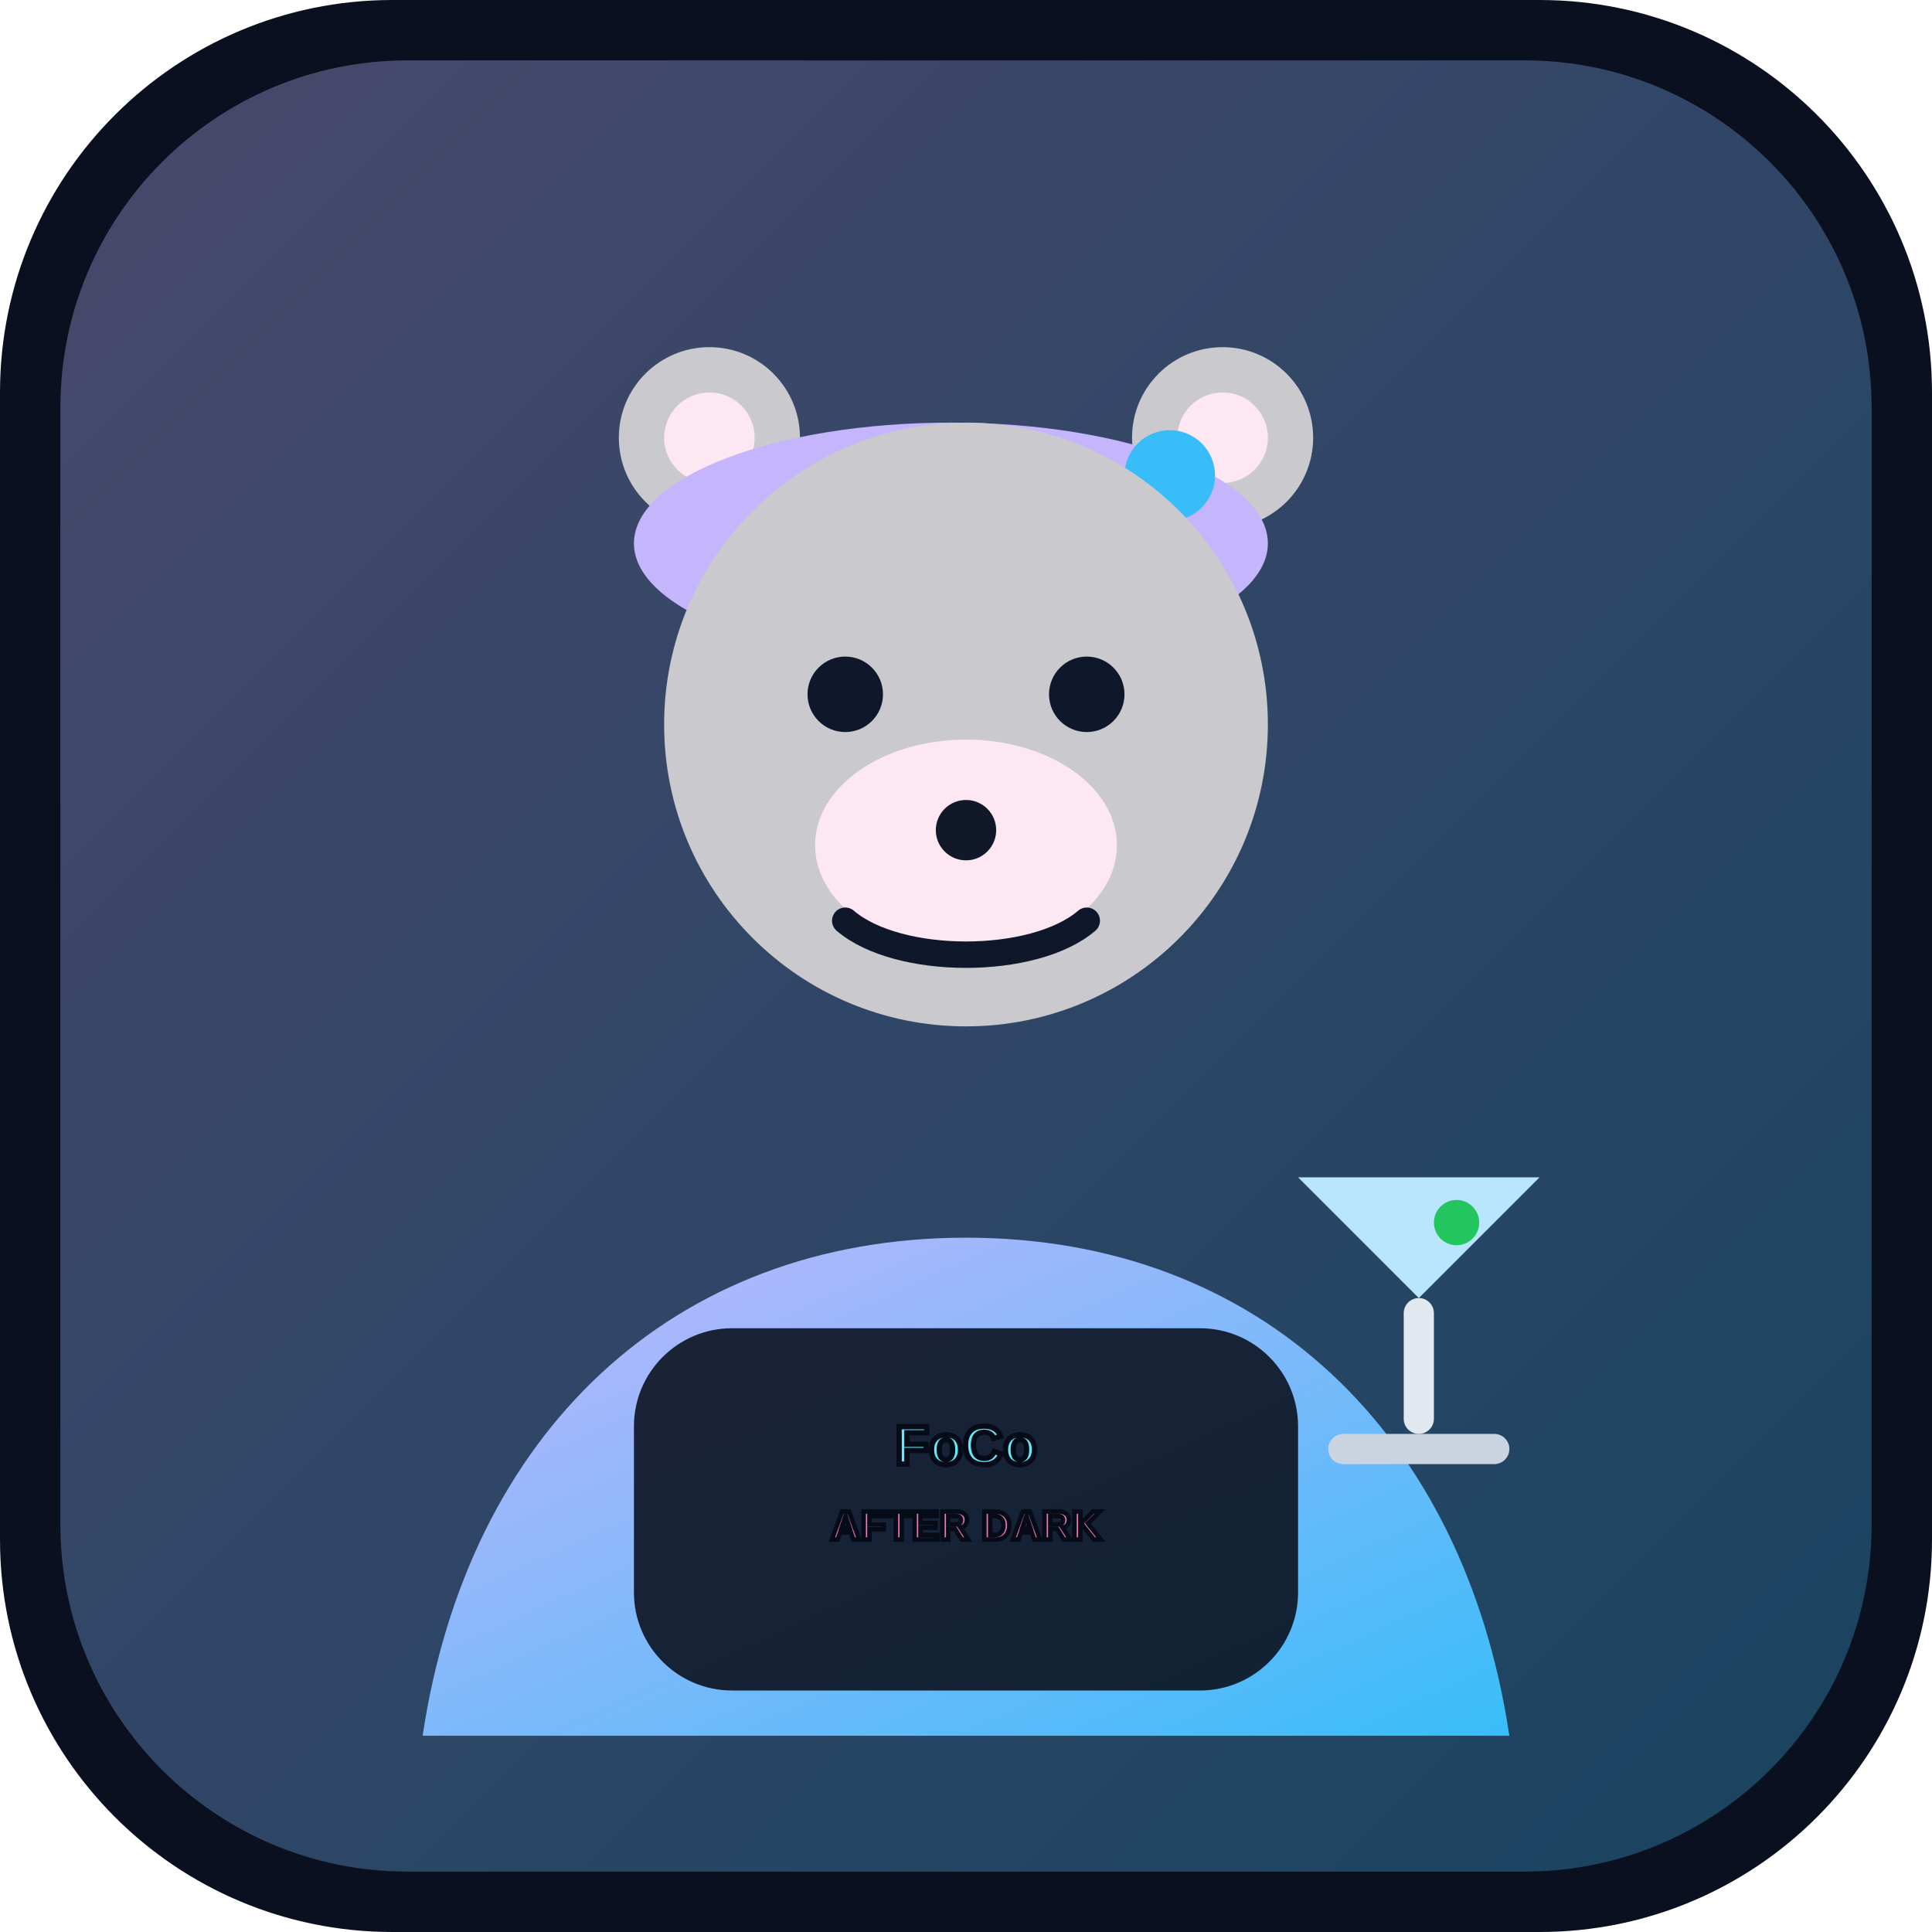
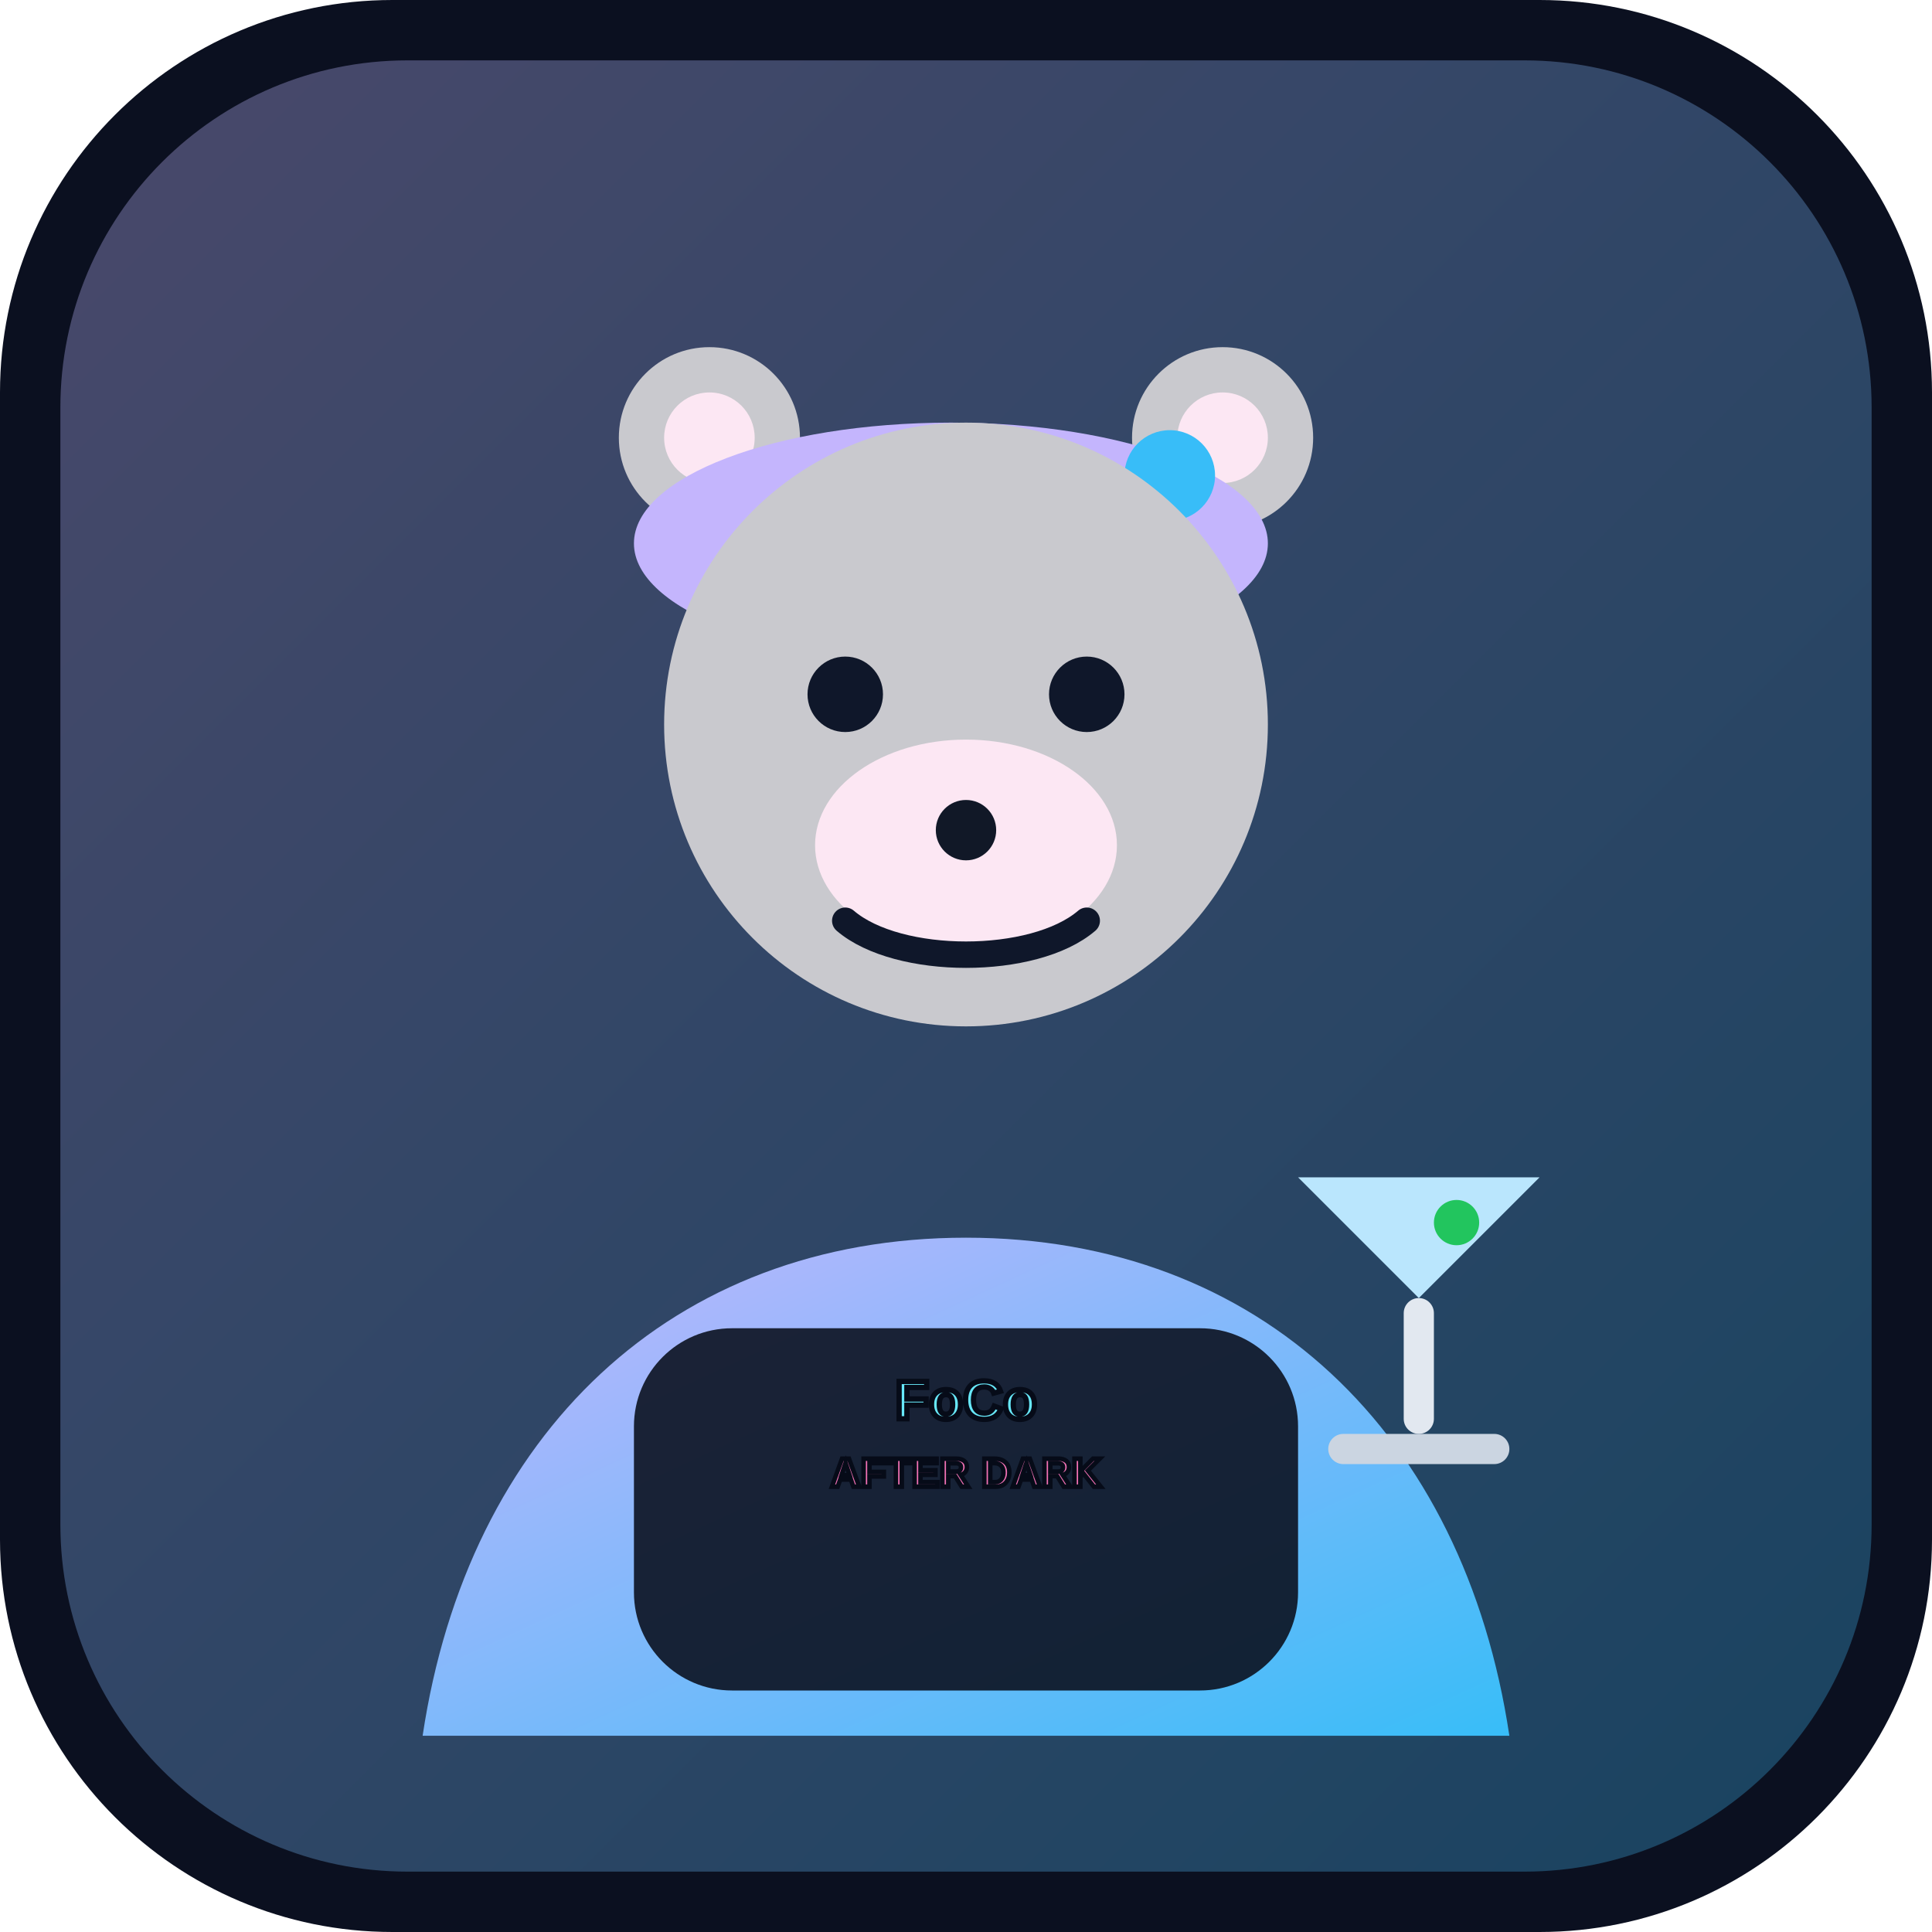
<svg xmlns="http://www.w3.org/2000/svg" viewBox="0 0 256 256" role="img" aria-label="Cocktail Koala">
  <defs>
    <linearGradient id="bg" x1="0" y1="0" x2="1" y2="1">
      <stop offset="0%" stop-color="#c4b5fd" stop-opacity="0.34" />
      <stop offset="100%" stop-color="#38bdf8" stop-opacity="0.30" />
    </linearGradient>
    <linearGradient id="shirt" x1="0" y1="0" x2="1" y2="1">
      <stop offset="0%" stop-color="#c4b5fd" />
      <stop offset="100%" stop-color="#38bdf8" />
    </linearGradient>
  </defs>
  <rect width="256" height="256" rx="52" fill="#0b1020" />
  <rect x="8" y="8" width="240" height="240" rx="46" fill="url(#bg)" />
  <circle cx="94" cy="58" r="12" fill="#c9c9ce" />
  <circle cx="162" cy="58" r="12" fill="#c9c9ce" />
  <circle cx="94" cy="58" r="6" fill="#fce7f3" />
  <circle cx="162" cy="58" r="6" fill="#fce7f3" />
  <ellipse cx="126" cy="72" rx="42" ry="16" fill="#c4b5fd" />
  <circle cx="155" cy="63" r="6" fill="#38bdf8" />
  <circle cx="128" cy="96" r="40" fill="#c9c9ce" />
  <ellipse cx="128" cy="112" rx="20" ry="14" fill="#fce7f3" />
  <circle cx="112" cy="92" r="5" fill="#0f172a" />
  <circle cx="144" cy="92" r="5" fill="#0f172a" />
  <circle cx="128" cy="110" r="4" fill="#111827" />
  <path d="M112 122c7 6 25 6 32 0" fill="none" stroke="#0f172a" stroke-width="3.5" stroke-linecap="round" />
  <path d="M56 230c6-40 33-66 72-66s66 26 72 66" fill="url(#shirt)" />
  <rect x="84" y="176" width="88" height="48" rx="13" fill="#0b1220" opacity="0.9" />
-   <text x="128" y="194" text-anchor="middle" font-family="Arial, sans-serif" font-size="7.2" font-weight="700" fill="#67e8f9" stroke="#060b18" stroke-width="0.7" letter-spacing="0.10">FoCo</text>
-   <text x="128" y="204" text-anchor="middle" font-family="Arial, sans-serif" font-size="5.4" font-weight="700" fill="#f472b6" stroke="#060b18" stroke-width="0.6" letter-spacing="0.08">AFTER DARK</text>
+   <text x="128" y="188" text-anchor="middle" font-family="Arial, sans-serif" font-size="7.2" font-weight="700" fill="#67e8f9" stroke="#060b18" stroke-width="0.7" letter-spacing="0.10">FoCo</text>
+   <text x="128" y="197" text-anchor="middle" font-family="Arial, sans-serif" font-size="5.4" font-weight="700" fill="#f472b6" stroke="#060b18" stroke-width="0.6" letter-spacing="0.08">AFTER DARK</text>
  <path d="M172 156h32l-16 16z" fill="#bae6fd" />
  <rect x="186" y="172" width="4" height="18" rx="2" fill="#e2e8f0" />
  <rect x="176" y="190" width="24" height="4" rx="2" fill="#cbd5e1" />
  <circle cx="193" cy="162" r="3" fill="#22c55e" />
</svg>
